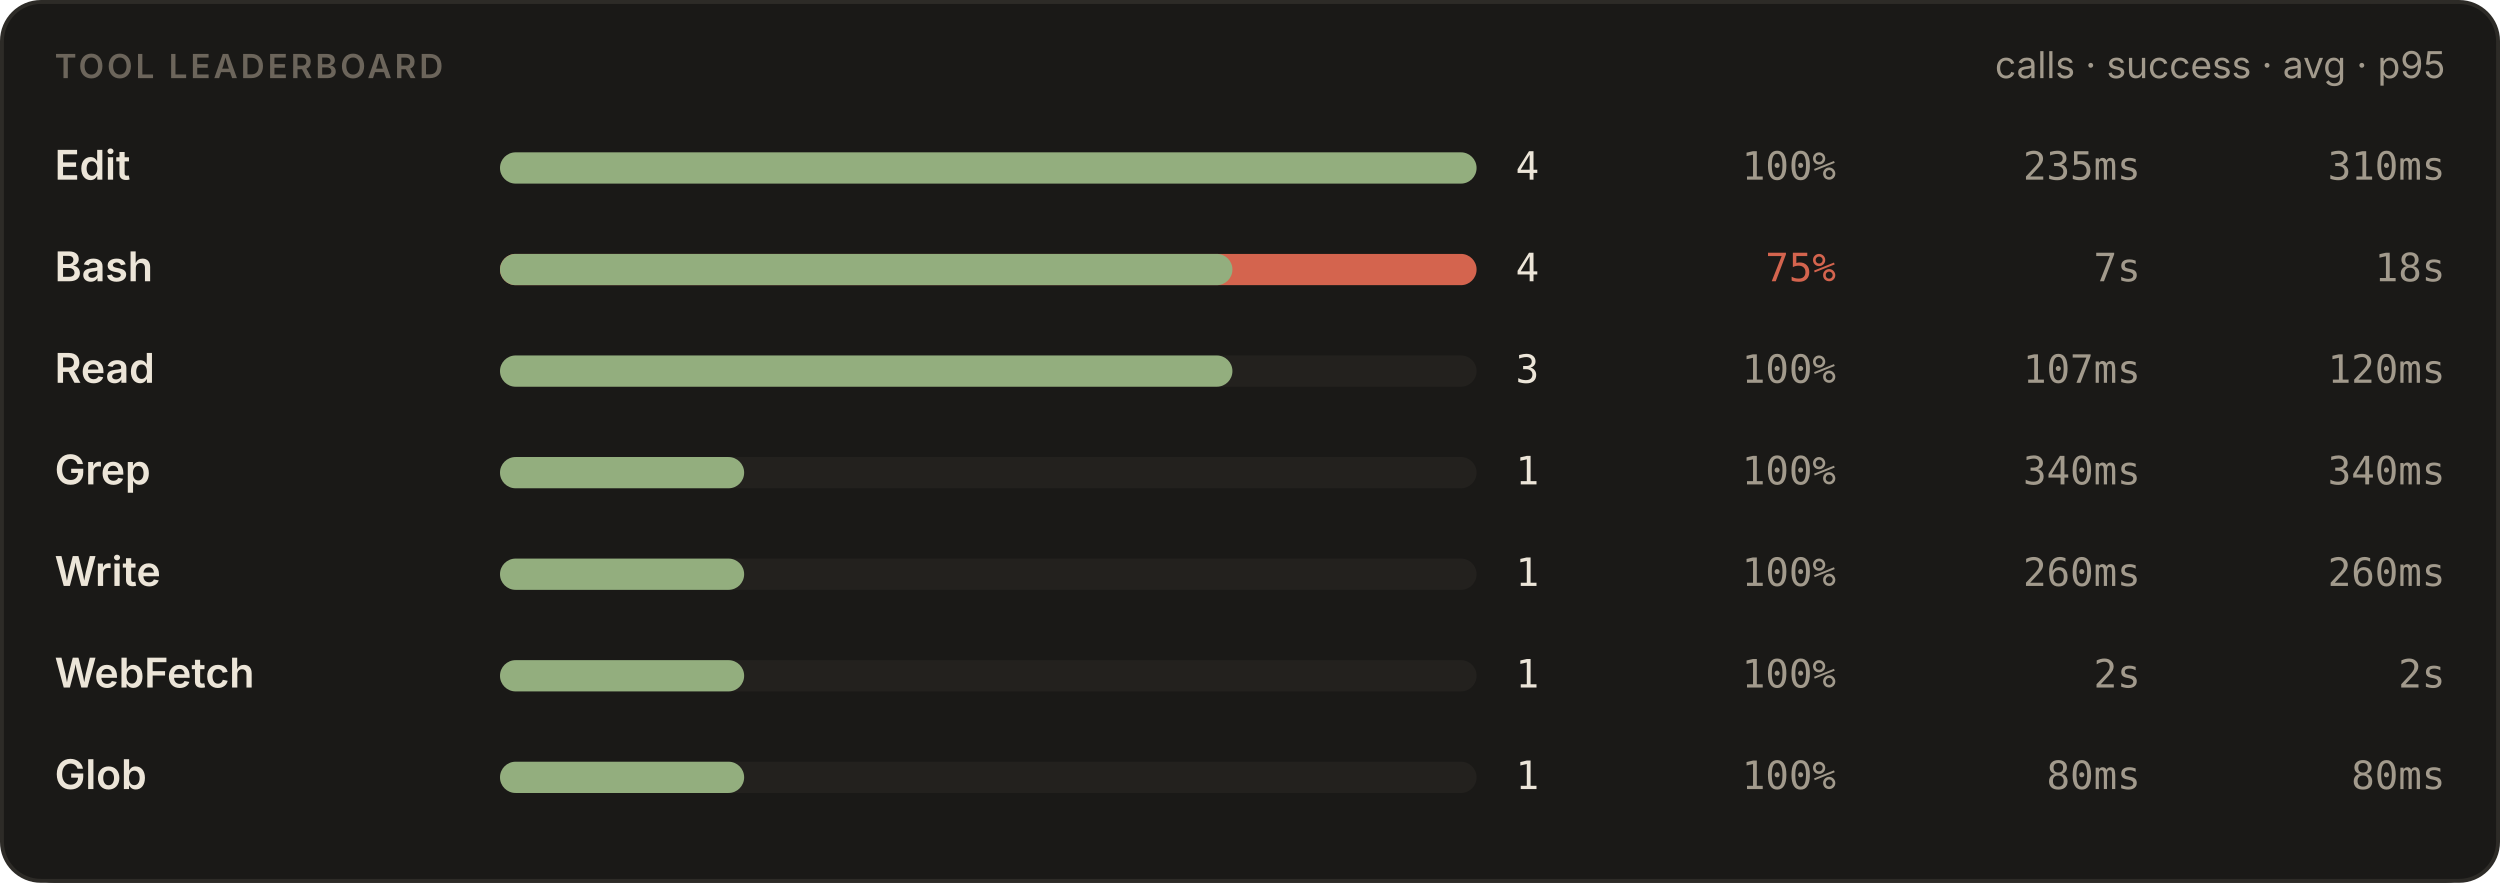
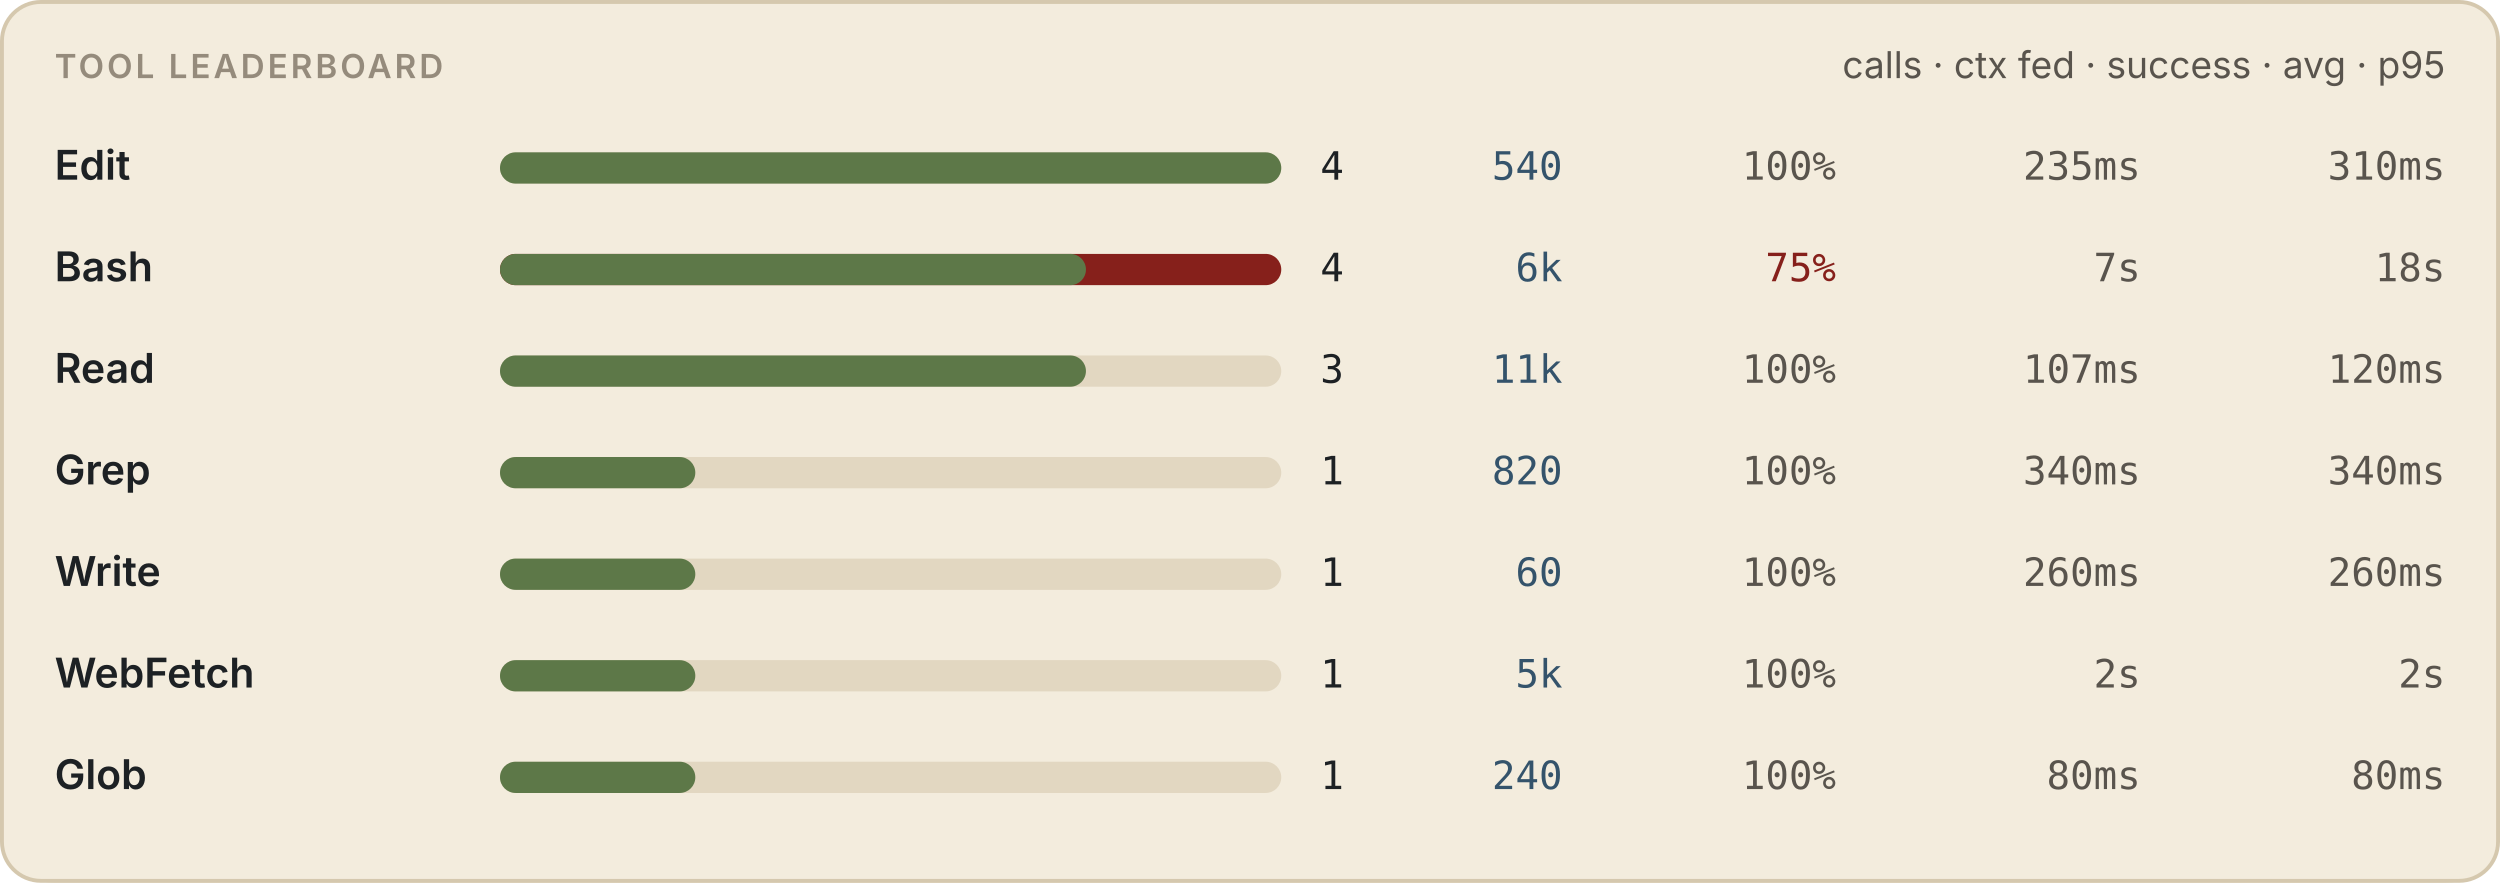
<svg xmlns="http://www.w3.org/2000/svg" viewBox="0 0 640 226" width="640" height="226">
-   <rect width="640" height="226" rx="14" fill="#121110" />
-   <rect x="0.5" y="0.5" width="639.0" height="225.0" rx="10" fill="#1a1917" stroke="#2d2b27" />
-   <text x="14.0" y="20.0" font-size="8.5" fill="#6c655b" font-family="Inter, 'Segoe UI', ui-sans-serif, system-ui, sans-serif" font-weight="600" letter-spacing="0.09em">TOOL LEADERBOARD</text>
-   <text x="626.0" y="20.0" font-size="9.5" fill="#a29a8c" font-family="Inter, 'Segoe UI', ui-sans-serif, system-ui, sans-serif" text-anchor="end">calls · success · avg · p95</text>
-   <text x="14.0" y="46.0" font-size="10.5" fill="#ece5d8" font-family="Inter, 'Segoe UI', ui-sans-serif, system-ui, sans-serif" font-weight="600">Edit</text>
-   <rect x="128" y="39" width="250" height="8" rx="4" fill="#23211e" />
-   <rect x="128" y="39" width="250.0" height="8" rx="4" fill="#93ae7e" />
-   <text x="388.0" y="46.0" font-size="10" fill="#ece5d8" font-family="'JetBrains Mono', 'SF Mono', ui-monospace, Menlo, Consolas, monospace" style="font-variant-numeric:tabular-nums">4</text>
-   <text x="470.0" y="46.0" font-size="10" fill="#a29a8c" font-family="'JetBrains Mono', 'SF Mono', ui-monospace, Menlo, Consolas, monospace" style="font-variant-numeric:tabular-nums" text-anchor="end">100%</text>
-   <text x="548.0" y="46.0" font-size="10" fill="#a29a8c" font-family="'JetBrains Mono', 'SF Mono', ui-monospace, Menlo, Consolas, monospace" style="font-variant-numeric:tabular-nums" text-anchor="end">235ms</text>
-   <text x="626.0" y="46.0" font-size="10" fill="#a29a8c" font-family="'JetBrains Mono', 'SF Mono', ui-monospace, Menlo, Consolas, monospace" style="font-variant-numeric:tabular-nums" text-anchor="end">310ms</text>
-   <text x="14.0" y="72.0" font-size="10.5" fill="#ece5d8" font-family="Inter, 'Segoe UI', ui-sans-serif, system-ui, sans-serif" font-weight="600">Bash</text>
-   <rect x="128" y="65" width="250" height="8" rx="4" fill="#23211e" />
-   <rect x="128" y="65" width="250.0" height="8" rx="4" fill="#d4644e" />
-   <rect x="128" y="65" width="187.5" height="8" rx="4" fill="#93ae7e" />
-   <text x="388.0" y="72.0" font-size="10" fill="#ece5d8" font-family="'JetBrains Mono', 'SF Mono', ui-monospace, Menlo, Consolas, monospace" style="font-variant-numeric:tabular-nums">4</text>
-   <text x="470.0" y="72.0" font-size="10" fill="#d4644e" font-family="'JetBrains Mono', 'SF Mono', ui-monospace, Menlo, Consolas, monospace" style="font-variant-numeric:tabular-nums" text-anchor="end">75%</text>
-   <text x="548.0" y="72.0" font-size="10" fill="#a29a8c" font-family="'JetBrains Mono', 'SF Mono', ui-monospace, Menlo, Consolas, monospace" style="font-variant-numeric:tabular-nums" text-anchor="end">7s</text>
-   <text x="626.0" y="72.0" font-size="10" fill="#a29a8c" font-family="'JetBrains Mono', 'SF Mono', ui-monospace, Menlo, Consolas, monospace" style="font-variant-numeric:tabular-nums" text-anchor="end">18s</text>
-   <text x="14.0" y="98.0" font-size="10.5" fill="#ece5d8" font-family="Inter, 'Segoe UI', ui-sans-serif, system-ui, sans-serif" font-weight="600">Read</text>
-   <rect x="128" y="91" width="250" height="8" rx="4" fill="#23211e" />
-   <rect x="128" y="91" width="187.5" height="8" rx="4" fill="#93ae7e" />
-   <text x="388.0" y="98.0" font-size="10" fill="#ece5d8" font-family="'JetBrains Mono', 'SF Mono', ui-monospace, Menlo, Consolas, monospace" style="font-variant-numeric:tabular-nums">3</text>
-   <text x="470.0" y="98.0" font-size="10" fill="#a29a8c" font-family="'JetBrains Mono', 'SF Mono', ui-monospace, Menlo, Consolas, monospace" style="font-variant-numeric:tabular-nums" text-anchor="end">100%</text>
-   <text x="548.0" y="98.0" font-size="10" fill="#a29a8c" font-family="'JetBrains Mono', 'SF Mono', ui-monospace, Menlo, Consolas, monospace" style="font-variant-numeric:tabular-nums" text-anchor="end">107ms</text>
-   <text x="626.0" y="98.0" font-size="10" fill="#a29a8c" font-family="'JetBrains Mono', 'SF Mono', ui-monospace, Menlo, Consolas, monospace" style="font-variant-numeric:tabular-nums" text-anchor="end">120ms</text>
-   <text x="14.0" y="124.0" font-size="10.5" fill="#ece5d8" font-family="Inter, 'Segoe UI', ui-sans-serif, system-ui, sans-serif" font-weight="600">Grep</text>
-   <rect x="128" y="117" width="250" height="8" rx="4" fill="#23211e" />
-   <rect x="128" y="117" width="62.5" height="8" rx="4" fill="#93ae7e" />
-   <text x="388.0" y="124.0" font-size="10" fill="#ece5d8" font-family="'JetBrains Mono', 'SF Mono', ui-monospace, Menlo, Consolas, monospace" style="font-variant-numeric:tabular-nums">1</text>
-   <text x="470.0" y="124.0" font-size="10" fill="#a29a8c" font-family="'JetBrains Mono', 'SF Mono', ui-monospace, Menlo, Consolas, monospace" style="font-variant-numeric:tabular-nums" text-anchor="end">100%</text>
-   <text x="548.0" y="124.0" font-size="10" fill="#a29a8c" font-family="'JetBrains Mono', 'SF Mono', ui-monospace, Menlo, Consolas, monospace" style="font-variant-numeric:tabular-nums" text-anchor="end">340ms</text>
-   <text x="626.0" y="124.0" font-size="10" fill="#a29a8c" font-family="'JetBrains Mono', 'SF Mono', ui-monospace, Menlo, Consolas, monospace" style="font-variant-numeric:tabular-nums" text-anchor="end">340ms</text>
-   <text x="14.0" y="150.0" font-size="10.5" fill="#ece5d8" font-family="Inter, 'Segoe UI', ui-sans-serif, system-ui, sans-serif" font-weight="600">Write</text>
-   <rect x="128" y="143" width="250" height="8" rx="4" fill="#23211e" />
-   <rect x="128" y="143" width="62.5" height="8" rx="4" fill="#93ae7e" />
-   <text x="388.0" y="150.0" font-size="10" fill="#ece5d8" font-family="'JetBrains Mono', 'SF Mono', ui-monospace, Menlo, Consolas, monospace" style="font-variant-numeric:tabular-nums">1</text>
-   <text x="470.0" y="150.0" font-size="10" fill="#a29a8c" font-family="'JetBrains Mono', 'SF Mono', ui-monospace, Menlo, Consolas, monospace" style="font-variant-numeric:tabular-nums" text-anchor="end">100%</text>
-   <text x="548.0" y="150.0" font-size="10" fill="#a29a8c" font-family="'JetBrains Mono', 'SF Mono', ui-monospace, Menlo, Consolas, monospace" style="font-variant-numeric:tabular-nums" text-anchor="end">260ms</text>
-   <text x="626.0" y="150.0" font-size="10" fill="#a29a8c" font-family="'JetBrains Mono', 'SF Mono', ui-monospace, Menlo, Consolas, monospace" style="font-variant-numeric:tabular-nums" text-anchor="end">260ms</text>
-   <text x="14.0" y="176.0" font-size="10.5" fill="#ece5d8" font-family="Inter, 'Segoe UI', ui-sans-serif, system-ui, sans-serif" font-weight="600">WebFetch</text>
-   <rect x="128" y="169" width="250" height="8" rx="4" fill="#23211e" />
-   <rect x="128" y="169" width="62.5" height="8" rx="4" fill="#93ae7e" />
-   <text x="388.0" y="176.0" font-size="10" fill="#ece5d8" font-family="'JetBrains Mono', 'SF Mono', ui-monospace, Menlo, Consolas, monospace" style="font-variant-numeric:tabular-nums">1</text>
-   <text x="470.0" y="176.0" font-size="10" fill="#a29a8c" font-family="'JetBrains Mono', 'SF Mono', ui-monospace, Menlo, Consolas, monospace" style="font-variant-numeric:tabular-nums" text-anchor="end">100%</text>
-   <text x="548.0" y="176.0" font-size="10" fill="#a29a8c" font-family="'JetBrains Mono', 'SF Mono', ui-monospace, Menlo, Consolas, monospace" style="font-variant-numeric:tabular-nums" text-anchor="end">2s</text>
-   <text x="626.0" y="176.0" font-size="10" fill="#a29a8c" font-family="'JetBrains Mono', 'SF Mono', ui-monospace, Menlo, Consolas, monospace" style="font-variant-numeric:tabular-nums" text-anchor="end">2s</text>
-   <text x="14.0" y="202.0" font-size="10.5" fill="#ece5d8" font-family="Inter, 'Segoe UI', ui-sans-serif, system-ui, sans-serif" font-weight="600">Glob</text>
-   <rect x="128" y="195" width="250" height="8" rx="4" fill="#23211e" />
-   <rect x="128" y="195" width="62.5" height="8" rx="4" fill="#93ae7e" />
-   <text x="388.0" y="202.0" font-size="10" fill="#ece5d8" font-family="'JetBrains Mono', 'SF Mono', ui-monospace, Menlo, Consolas, monospace" style="font-variant-numeric:tabular-nums">1</text>
-   <text x="470.0" y="202.0" font-size="10" fill="#a29a8c" font-family="'JetBrains Mono', 'SF Mono', ui-monospace, Menlo, Consolas, monospace" style="font-variant-numeric:tabular-nums" text-anchor="end">100%</text>
-   <text x="548.0" y="202.0" font-size="10" fill="#a29a8c" font-family="'JetBrains Mono', 'SF Mono', ui-monospace, Menlo, Consolas, monospace" style="font-variant-numeric:tabular-nums" text-anchor="end">80ms</text>
-   <text x="626.0" y="202.0" font-size="10" fill="#a29a8c" font-family="'JetBrains Mono', 'SF Mono', ui-monospace, Menlo, Consolas, monospace" style="font-variant-numeric:tabular-nums" text-anchor="end">80ms</text>
+   <rect width="640" height="226" rx="14" fill="#ebe2cf" />
+   <rect x="0.5" y="0.5" width="639.0" height="225.0" rx="10" fill="#f3ecdd" stroke="#d5c8ae" />
+   <text x="14.0" y="20.0" font-size="8.5" fill="#958b7c" font-family="Inter, 'Segoe UI', ui-sans-serif, system-ui, sans-serif" font-weight="600" letter-spacing="0.09em">TOOL LEADERBOARD</text>
+   <text x="626.0" y="20.0" font-size="9.5" fill="#59544d" font-family="Inter, 'Segoe UI', ui-sans-serif, system-ui, sans-serif" text-anchor="end">calls · ctx fed · success · avg · p95</text>
+   <text x="14.0" y="46.0" font-size="10.5" fill="#1d2124" font-family="Inter, 'Segoe UI', ui-sans-serif, system-ui, sans-serif" font-weight="600">Edit</text>
+   <rect x="128" y="39" width="200" height="8" rx="4" fill="#e2d7c1" />
+   <rect x="128" y="39" width="200.0" height="8" rx="4" fill="#5d7848" />
+   <text x="338.0" y="46.0" font-size="10" fill="#1d2124" font-family="'JetBrains Mono', 'SF Mono', ui-monospace, Menlo, Consolas, monospace" style="font-variant-numeric:tabular-nums">4</text>
+   <text x="400.0" y="46.0" font-size="10" fill="#34536b" font-family="'JetBrains Mono', 'SF Mono', ui-monospace, Menlo, Consolas, monospace" style="font-variant-numeric:tabular-nums" text-anchor="end">540</text>
+   <text x="470.0" y="46.0" font-size="10" fill="#59544d" font-family="'JetBrains Mono', 'SF Mono', ui-monospace, Menlo, Consolas, monospace" style="font-variant-numeric:tabular-nums" text-anchor="end">100%</text>
+   <text x="548.0" y="46.0" font-size="10" fill="#59544d" font-family="'JetBrains Mono', 'SF Mono', ui-monospace, Menlo, Consolas, monospace" style="font-variant-numeric:tabular-nums" text-anchor="end">235ms</text>
+   <text x="626.0" y="46.0" font-size="10" fill="#59544d" font-family="'JetBrains Mono', 'SF Mono', ui-monospace, Menlo, Consolas, monospace" style="font-variant-numeric:tabular-nums" text-anchor="end">310ms</text>
+   <text x="14.0" y="72.0" font-size="10.5" fill="#1d2124" font-family="Inter, 'Segoe UI', ui-sans-serif, system-ui, sans-serif" font-weight="600">Bash</text>
+   <rect x="128" y="65" width="200" height="8" rx="4" fill="#e2d7c1" />
+   <rect x="128" y="65" width="200.0" height="8" rx="4" fill="#86201b" />
+   <rect x="128" y="65" width="150.0" height="8" rx="4" fill="#5d7848" />
+   <text x="338.0" y="72.0" font-size="10" fill="#1d2124" font-family="'JetBrains Mono', 'SF Mono', ui-monospace, Menlo, Consolas, monospace" style="font-variant-numeric:tabular-nums">4</text>
+   <text x="400.0" y="72.0" font-size="10" fill="#34536b" font-family="'JetBrains Mono', 'SF Mono', ui-monospace, Menlo, Consolas, monospace" style="font-variant-numeric:tabular-nums" text-anchor="end">6k</text>
+   <text x="470.0" y="72.0" font-size="10" fill="#86201b" font-family="'JetBrains Mono', 'SF Mono', ui-monospace, Menlo, Consolas, monospace" style="font-variant-numeric:tabular-nums" text-anchor="end">75%</text>
+   <text x="548.0" y="72.0" font-size="10" fill="#59544d" font-family="'JetBrains Mono', 'SF Mono', ui-monospace, Menlo, Consolas, monospace" style="font-variant-numeric:tabular-nums" text-anchor="end">7s</text>
+   <text x="626.0" y="72.0" font-size="10" fill="#59544d" font-family="'JetBrains Mono', 'SF Mono', ui-monospace, Menlo, Consolas, monospace" style="font-variant-numeric:tabular-nums" text-anchor="end">18s</text>
+   <text x="14.0" y="98.0" font-size="10.5" fill="#1d2124" font-family="Inter, 'Segoe UI', ui-sans-serif, system-ui, sans-serif" font-weight="600">Read</text>
+   <rect x="128" y="91" width="200" height="8" rx="4" fill="#e2d7c1" />
+   <rect x="128" y="91" width="150.0" height="8" rx="4" fill="#5d7848" />
+   <text x="338.0" y="98.0" font-size="10" fill="#1d2124" font-family="'JetBrains Mono', 'SF Mono', ui-monospace, Menlo, Consolas, monospace" style="font-variant-numeric:tabular-nums">3</text>
+   <text x="400.0" y="98.0" font-size="10" fill="#34536b" font-family="'JetBrains Mono', 'SF Mono', ui-monospace, Menlo, Consolas, monospace" style="font-variant-numeric:tabular-nums" text-anchor="end">11k</text>
+   <text x="470.0" y="98.0" font-size="10" fill="#59544d" font-family="'JetBrains Mono', 'SF Mono', ui-monospace, Menlo, Consolas, monospace" style="font-variant-numeric:tabular-nums" text-anchor="end">100%</text>
+   <text x="548.0" y="98.0" font-size="10" fill="#59544d" font-family="'JetBrains Mono', 'SF Mono', ui-monospace, Menlo, Consolas, monospace" style="font-variant-numeric:tabular-nums" text-anchor="end">107ms</text>
+   <text x="626.0" y="98.0" font-size="10" fill="#59544d" font-family="'JetBrains Mono', 'SF Mono', ui-monospace, Menlo, Consolas, monospace" style="font-variant-numeric:tabular-nums" text-anchor="end">120ms</text>
+   <text x="14.0" y="124.0" font-size="10.5" fill="#1d2124" font-family="Inter, 'Segoe UI', ui-sans-serif, system-ui, sans-serif" font-weight="600">Grep</text>
+   <rect x="128" y="117" width="200" height="8" rx="4" fill="#e2d7c1" />
+   <rect x="128" y="117" width="50.0" height="8" rx="4" fill="#5d7848" />
+   <text x="338.0" y="124.0" font-size="10" fill="#1d2124" font-family="'JetBrains Mono', 'SF Mono', ui-monospace, Menlo, Consolas, monospace" style="font-variant-numeric:tabular-nums">1</text>
+   <text x="400.0" y="124.0" font-size="10" fill="#34536b" font-family="'JetBrains Mono', 'SF Mono', ui-monospace, Menlo, Consolas, monospace" style="font-variant-numeric:tabular-nums" text-anchor="end">820</text>
+   <text x="470.0" y="124.0" font-size="10" fill="#59544d" font-family="'JetBrains Mono', 'SF Mono', ui-monospace, Menlo, Consolas, monospace" style="font-variant-numeric:tabular-nums" text-anchor="end">100%</text>
+   <text x="548.0" y="124.0" font-size="10" fill="#59544d" font-family="'JetBrains Mono', 'SF Mono', ui-monospace, Menlo, Consolas, monospace" style="font-variant-numeric:tabular-nums" text-anchor="end">340ms</text>
+   <text x="626.0" y="124.0" font-size="10" fill="#59544d" font-family="'JetBrains Mono', 'SF Mono', ui-monospace, Menlo, Consolas, monospace" style="font-variant-numeric:tabular-nums" text-anchor="end">340ms</text>
+   <text x="14.0" y="150.0" font-size="10.5" fill="#1d2124" font-family="Inter, 'Segoe UI', ui-sans-serif, system-ui, sans-serif" font-weight="600">Write</text>
+   <rect x="128" y="143" width="200" height="8" rx="4" fill="#e2d7c1" />
+   <rect x="128" y="143" width="50.0" height="8" rx="4" fill="#5d7848" />
+   <text x="338.0" y="150.0" font-size="10" fill="#1d2124" font-family="'JetBrains Mono', 'SF Mono', ui-monospace, Menlo, Consolas, monospace" style="font-variant-numeric:tabular-nums">1</text>
+   <text x="400.0" y="150.0" font-size="10" fill="#34536b" font-family="'JetBrains Mono', 'SF Mono', ui-monospace, Menlo, Consolas, monospace" style="font-variant-numeric:tabular-nums" text-anchor="end">60</text>
+   <text x="470.0" y="150.0" font-size="10" fill="#59544d" font-family="'JetBrains Mono', 'SF Mono', ui-monospace, Menlo, Consolas, monospace" style="font-variant-numeric:tabular-nums" text-anchor="end">100%</text>
+   <text x="548.0" y="150.0" font-size="10" fill="#59544d" font-family="'JetBrains Mono', 'SF Mono', ui-monospace, Menlo, Consolas, monospace" style="font-variant-numeric:tabular-nums" text-anchor="end">260ms</text>
+   <text x="626.0" y="150.0" font-size="10" fill="#59544d" font-family="'JetBrains Mono', 'SF Mono', ui-monospace, Menlo, Consolas, monospace" style="font-variant-numeric:tabular-nums" text-anchor="end">260ms</text>
+   <text x="14.0" y="176.0" font-size="10.5" fill="#1d2124" font-family="Inter, 'Segoe UI', ui-sans-serif, system-ui, sans-serif" font-weight="600">WebFetch</text>
+   <rect x="128" y="169" width="200" height="8" rx="4" fill="#e2d7c1" />
+   <rect x="128" y="169" width="50.0" height="8" rx="4" fill="#5d7848" />
+   <text x="338.0" y="176.0" font-size="10" fill="#1d2124" font-family="'JetBrains Mono', 'SF Mono', ui-monospace, Menlo, Consolas, monospace" style="font-variant-numeric:tabular-nums">1</text>
+   <text x="400.0" y="176.0" font-size="10" fill="#34536b" font-family="'JetBrains Mono', 'SF Mono', ui-monospace, Menlo, Consolas, monospace" style="font-variant-numeric:tabular-nums" text-anchor="end">5k</text>
+   <text x="470.0" y="176.0" font-size="10" fill="#59544d" font-family="'JetBrains Mono', 'SF Mono', ui-monospace, Menlo, Consolas, monospace" style="font-variant-numeric:tabular-nums" text-anchor="end">100%</text>
+   <text x="548.0" y="176.0" font-size="10" fill="#59544d" font-family="'JetBrains Mono', 'SF Mono', ui-monospace, Menlo, Consolas, monospace" style="font-variant-numeric:tabular-nums" text-anchor="end">2s</text>
+   <text x="626.0" y="176.0" font-size="10" fill="#59544d" font-family="'JetBrains Mono', 'SF Mono', ui-monospace, Menlo, Consolas, monospace" style="font-variant-numeric:tabular-nums" text-anchor="end">2s</text>
+   <text x="14.0" y="202.0" font-size="10.5" fill="#1d2124" font-family="Inter, 'Segoe UI', ui-sans-serif, system-ui, sans-serif" font-weight="600">Glob</text>
+   <rect x="128" y="195" width="200" height="8" rx="4" fill="#e2d7c1" />
+   <rect x="128" y="195" width="50.0" height="8" rx="4" fill="#5d7848" />
+   <text x="338.0" y="202.0" font-size="10" fill="#1d2124" font-family="'JetBrains Mono', 'SF Mono', ui-monospace, Menlo, Consolas, monospace" style="font-variant-numeric:tabular-nums">1</text>
+   <text x="400.0" y="202.0" font-size="10" fill="#34536b" font-family="'JetBrains Mono', 'SF Mono', ui-monospace, Menlo, Consolas, monospace" style="font-variant-numeric:tabular-nums" text-anchor="end">240</text>
+   <text x="470.0" y="202.0" font-size="10" fill="#59544d" font-family="'JetBrains Mono', 'SF Mono', ui-monospace, Menlo, Consolas, monospace" style="font-variant-numeric:tabular-nums" text-anchor="end">100%</text>
+   <text x="548.0" y="202.0" font-size="10" fill="#59544d" font-family="'JetBrains Mono', 'SF Mono', ui-monospace, Menlo, Consolas, monospace" style="font-variant-numeric:tabular-nums" text-anchor="end">80ms</text>
+   <text x="626.0" y="202.0" font-size="10" fill="#59544d" font-family="'JetBrains Mono', 'SF Mono', ui-monospace, Menlo, Consolas, monospace" style="font-variant-numeric:tabular-nums" text-anchor="end">80ms</text>
</svg>
